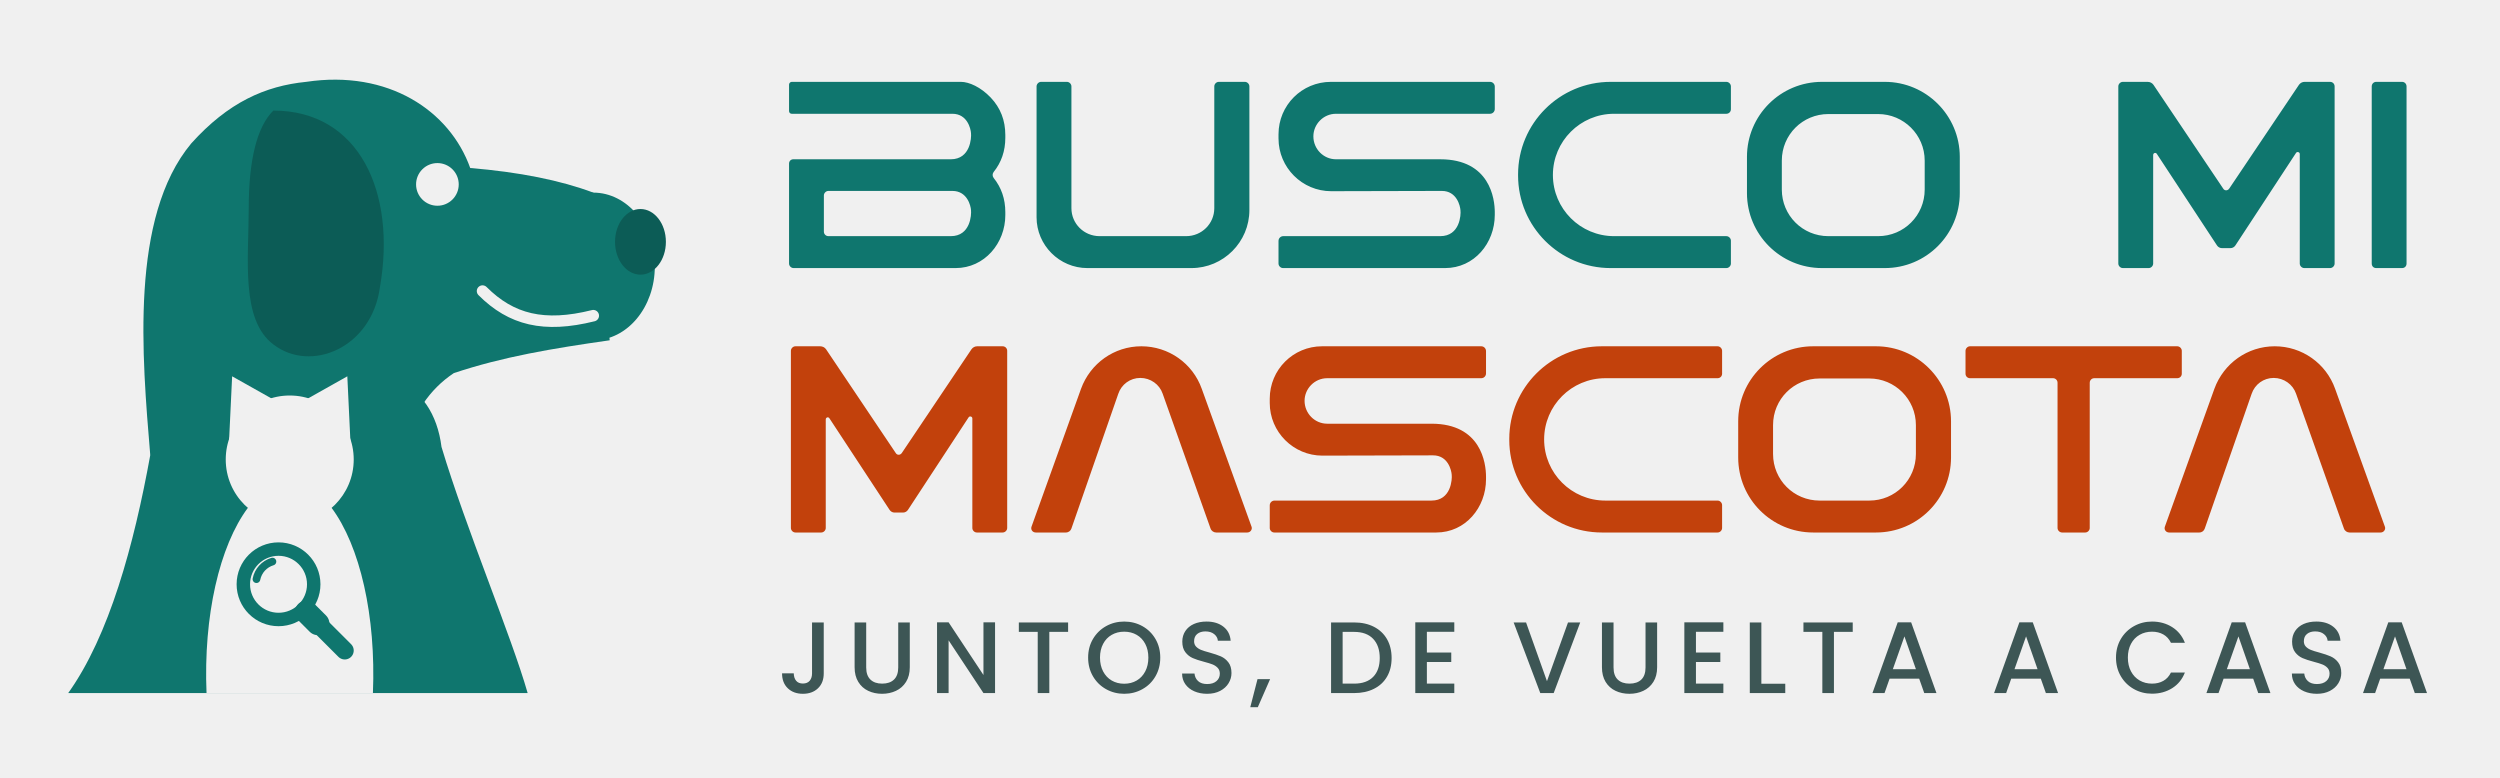
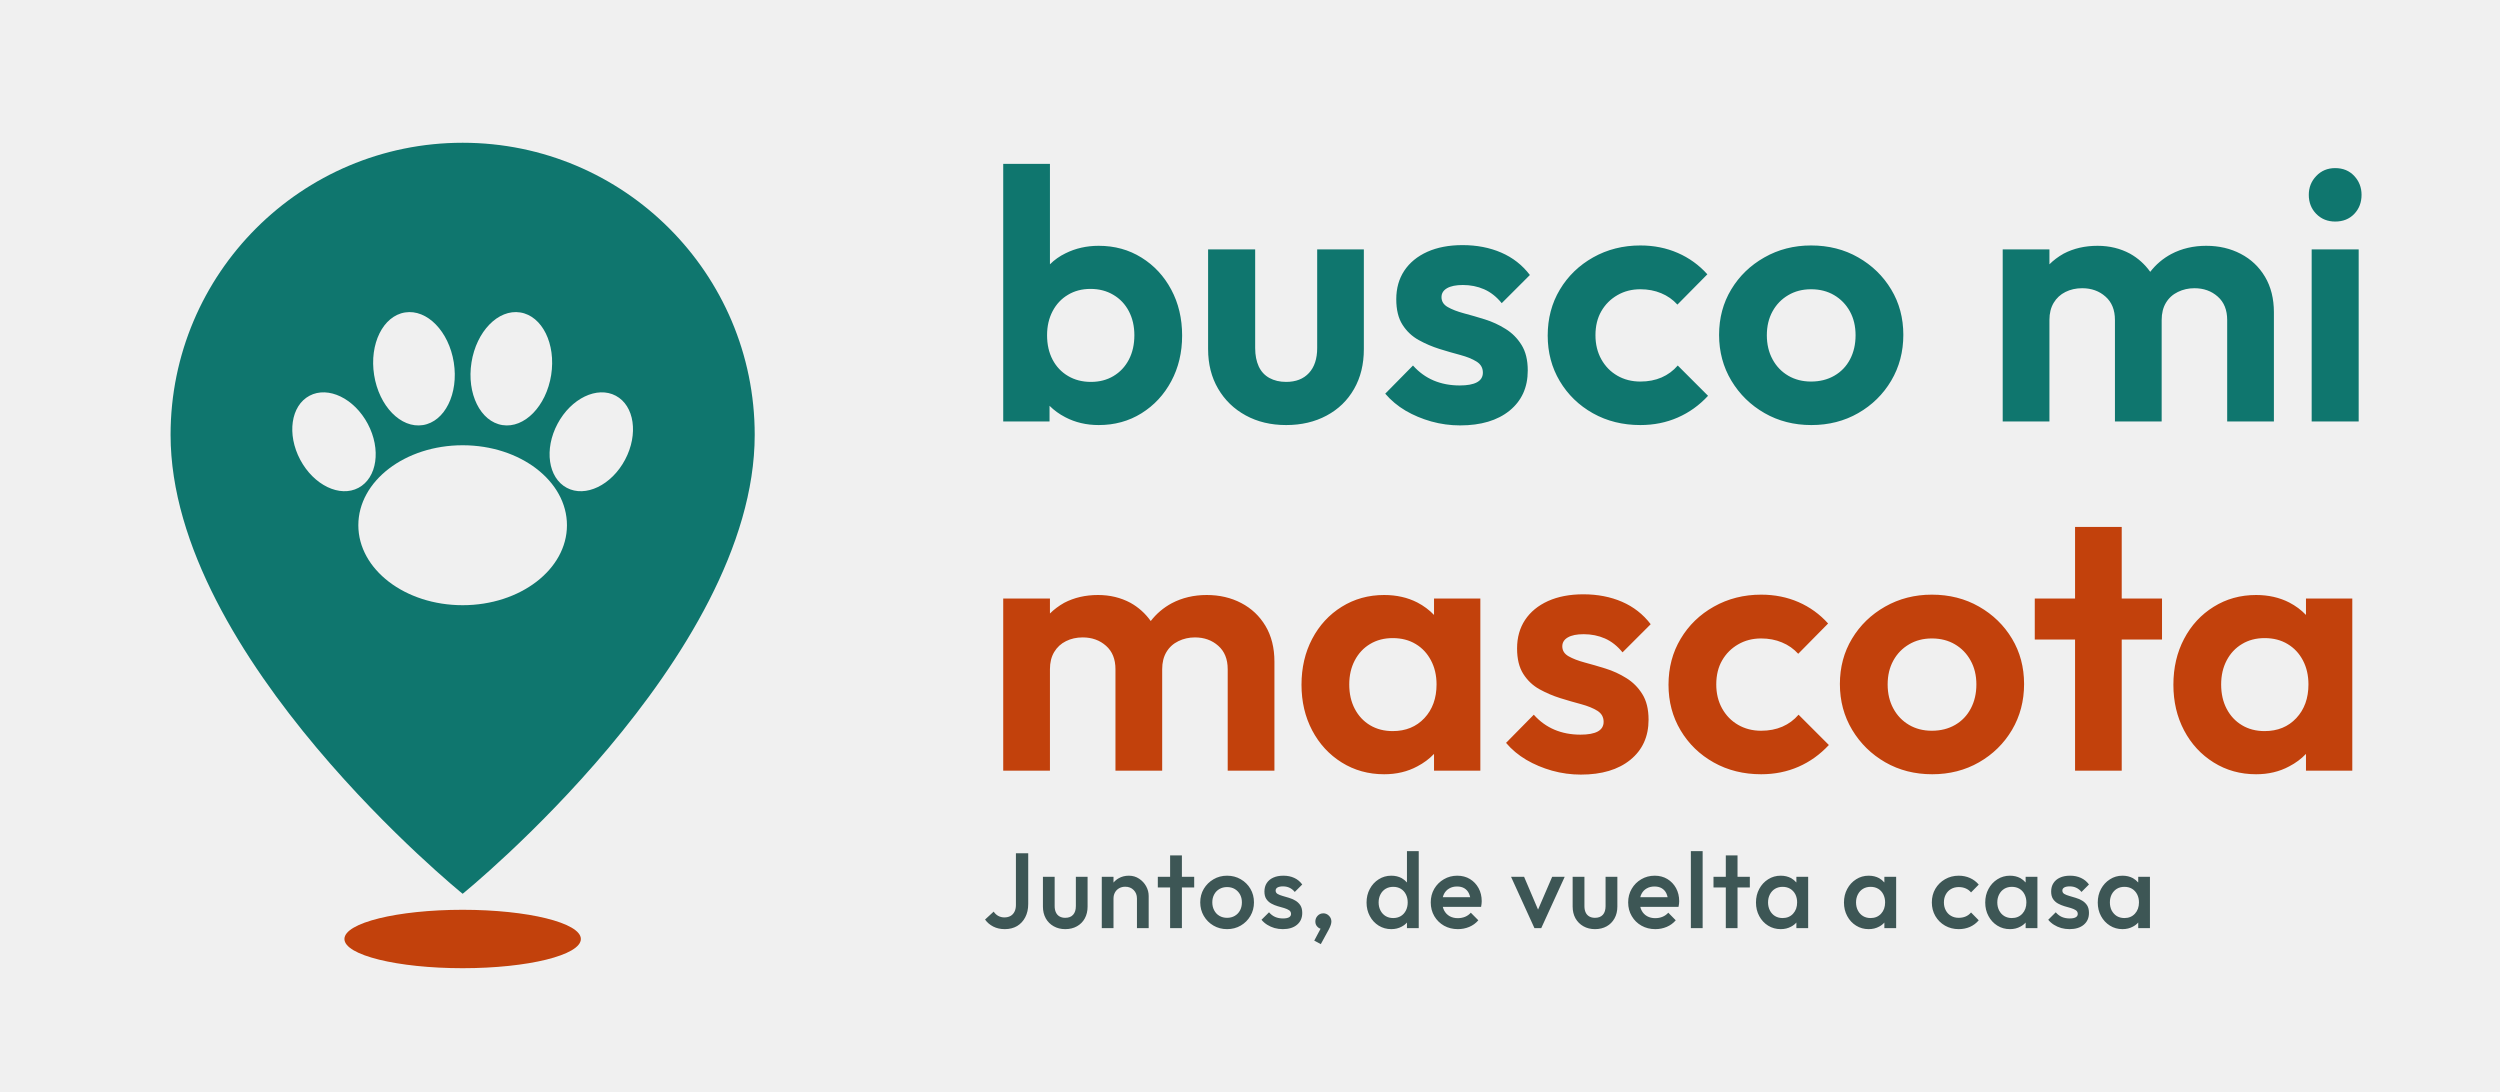
- <svg xmlns="http://www.w3.org/2000/svg" viewBox="0 0 733 228" width="733" height="228" role="img" aria-label="Busco mi mascota. Juntos, de vuelta a casa">
-   <g transform="translate(-13.07548 -6.669989) scale(2.004574)">
-     <defs>
-       <mask id="k0" maskUnits="userSpaceOnUse" x="-20" y="-20" width="260" height="360">
-         <rect x="-20" y="-20" width="260" height="360" fill="#fff" />
-         <circle cx="130" cy="58" r="5.2" fill="#000" />
-         <path d="M168 90 C156 93 148 91 141 84" fill="none" stroke="#000" stroke-width="2.8" stroke-linecap="round" />
-         <g transform="translate(94 182) scale(.78) translate(-30 -100)">
-           <g fill="#000">
-             <circle cx="30" cy="27" r="20" />
-             <path d="M11 22 L12 1 L28 10 Z" />
-             <path d="M49 22 L48 1 L32 10 Z" />
-             <path d="M17 42 C8 54 3 76 4 100 L56 100 C57 76 52 54 43 42 Z" />
-           </g>
-         </g>
-       </mask>
-     </defs>
-     <g transform="translate(-7.5 -4.5) scale(.6)">
-       <g mask="url(#k0)">
-         <g fill="#0f766e">
-           <path d="M60 124 C58 100 55 66 70 48 C79 38 88 34 98 33 C118 30 133 40 138 54 C150 55 160 57 168 60 L172 96 C158 98 146 100 134 104 C128 108 124 114 122 122 L100 134 Z" />
-           <ellipse cx="168" cy="78" rx="15" ry="18" />
-           <path d="M60 124 C56 146 50 168 40 182 L152 182 C148 168 137 142 131 122 C130 114 126 108 120 106 L100 96 Z" />
-           <ellipse cx="179.5" cy="72" rx="6.2" ry="8" fill="#0c5c56" />
-           <path fill="#0c5c56" d="M90 40 C111 40 120 60 116 83 C114 98 99 104 90 97 C82 91 84 76 84 64 C84 52 86 44 90 40 Z" />
-         </g>
+ <svg xmlns="http://www.w3.org/2000/svg" viewBox="0 0 435 190" width="435" height="190" role="img" aria-label="Busco mi mascota. Juntos, de vuelta a casa">
+   <g transform="translate(20 20) scale(1.21)">
+     <mask id="p">
+       <rect width="100" height="124" fill="#fff" />
+       <g fill="#000">
+         <ellipse cx="50" cy="59" rx="15" ry="11.5" transform="rotate(0 50 59)" />
+         <ellipse cx="31.5" cy="47" rx="5.5" ry="7.5" transform="rotate(-28 31.5 47)" />
+         <ellipse cx="43" cy="36.5" rx="5.8" ry="8.2" transform="rotate(-9 43 36.5)" />
+         <ellipse cx="57" cy="36.5" rx="5.8" ry="8.2" transform="rotate(9 57 36.5)" />
+         <ellipse cx="68.5" cy="47" rx="5.5" ry="7.5" transform="rotate(28 68.5 47)" />
      </g>
-       <g transform="translate(94 182) scale(.78) translate(-30 -100)" fill="none" stroke="#0f766e" stroke-linecap="round">
-         <circle cx="26.5" cy="66" r="11" stroke-width="4.2" />
-         <path d="M19.6 64.4 A7.2 7.2 0 0 1 24.6 58.9" stroke-width="2.4" />
-         <line x1="35.2" y1="74.7" x2="38.8" y2="78.3" stroke-width="7.2" />
-         <line x1="39.6" y1="79.1" x2="47.2" y2="86.7" stroke-width="5.6" />
-       </g>
-     </g>
+     </mask>
+     <path mask="url(#p)" fill="#0f766e" d="M50 112C50 112 8 78 8 46a42 42 0 1 1 84 0C92 78 50 112 50 112Z" />
+     <ellipse cx="50" cy="118.5" rx="17" ry="4.2" fill="#c2410c" />
  </g>
-   <path fill="#0f766e" d="M294.76 40.38L294.76 39.6C294.76 35.31 293.36 31.64 290.47 28.6C287.58 25.56 284.15 24 281.73 24L232.13 24C231.74 24 231.35 24.39 231.35 24.78L231.35 32.58C231.35 33.05 231.74 33.36 232.13 33.36L279.24 33.36C283.61 33.36 284.62 37.73 284.7 39.05C284.85 40.38 284.54 46.7 278.77 46.7L232.59 46.7C231.89 46.7 231.35 47.24 231.35 47.95L231.35 77.27C231.35 77.98 231.97 78.6 232.67 78.6L280.17 78.6C288.68 78.6 294.76 71.27 294.76 63.08L294.76 62.22C294.76 58.32 293.59 54.97 291.33 52.16C290.94 51.61 290.94 50.99 291.33 50.44C293.59 47.63 294.76 44.28 294.76 40.38M278.77 69.24L242.89 69.24C242.19 69.24 241.56 68.69 241.56 67.91L241.56 57.31C241.56 56.6 242.19 55.98 242.89 55.98L279.24 55.98C283.61 55.98 284.62 60.35 284.7 61.6C284.85 63 284.54 69.24 278.77 69.24M365 24L357.35 24C356.65 24 356.03 24.62 356.03 25.33L356.03 61.05C356.03 65.57 352.36 69.24 347.76 69.24L322.41 69.24C317.81 69.24 314.14 65.57 314.14 61.05L314.14 25.33C314.14 24.62 313.52 24 312.81 24L305.25 24C304.55 24 303.92 24.62 303.92 25.33L303.92 63.7C303.92 71.89 310.63 78.6 318.82 78.6L349.32 78.6C358.68 78.6 366.32 70.96 366.32 61.6L366.32 25.33C366.32 24.62 365.7 24 365 24M391.71 46.7C388.04 46.7 385.08 43.66 385.08 39.99C385.08 36.4 388.04 33.36 391.71 33.36L436.87 33.36C437.65 33.36 438.27 32.74 438.27 31.96L438.27 25.4C438.27 24.62 437.65 24 436.87 24L390.23 24C381.72 24 374.86 30.86 374.86 39.37L374.86 40.61C374.86 49.12 381.8 56.06 390.3 56.06L422.75 55.98C427.12 55.98 428.13 60.35 428.21 61.67C428.37 63 428.06 69.24 422.28 69.24L376.26 69.24C375.48 69.24 374.86 69.86 374.86 70.64L374.86 77.27C374.86 77.98 375.48 78.6 376.19 78.6L423.69 78.6C432.27 78.6 438.27 71.27 438.27 63L438.27 62.22C438.27 58.32 436.87 46.7 422.28 46.7M473.25 33.36L506.17 33.36C506.87 33.36 507.5 32.81 507.5 32.03L507.5 25.33C507.5 24.62 506.87 24 506.17 24L472.24 24C457.26 24 445.1 36.17 445.1 51.14L445.1 51.46C445.1 66.43 457.26 78.6 472.24 78.6L506.17 78.6C506.87 78.6 507.5 77.98 507.5 77.27L507.5 70.57C507.5 69.86 506.87 69.24 506.17 69.24L473.25 69.24C463.35 69.24 455.31 61.21 455.31 51.3C455.31 41.39 463.35 33.36 473.25 33.36M552.62 24L534.21 24C522.04 24 512.21 33.83 512.21 46L512.21 56.6C512.21 68.77 522.04 78.6 534.21 78.6L552.62 78.6C564.78 78.6 574.61 68.77 574.61 56.6L574.61 46C574.61 33.83 564.71 24 552.62 24M564.32 55.59C564.32 63.16 558.23 69.24 550.67 69.24L536.08 69.24C528.51 69.24 522.43 63.16 522.43 55.59L522.43 47.09C522.43 39.52 528.51 33.44 536.08 33.44L550.67 33.44C558.15 33.44 564.32 39.52 564.32 47.09M675.69 24C675.07 24 674.45 24.31 674.06 24.86L653.62 55.28C653.15 55.98 652.22 55.98 651.83 55.28L631.39 24.86C631 24.31 630.38 24 629.67 24L622.42 24C621.72 24 621.09 24.62 621.09 25.33L621.09 77.27C621.09 77.98 621.72 78.6 622.42 78.6L629.99 78.6C630.69 78.6 631.31 77.98 631.31 77.27L631.31 45.45C631.31 44.83 632.09 44.59 632.4 45.14L650.03 71.97C650.34 72.44 650.89 72.75 651.44 72.75L654.01 72.75C654.56 72.75 655.1 72.44 655.41 71.97L673.2 44.83C673.51 44.36 674.29 44.59 674.29 45.14L674.29 77.27C674.29 77.98 674.91 78.6 675.62 78.6L683.18 78.6C683.88 78.6 684.51 77.98 684.51 77.27L684.51 25.33C684.51 24.62 683.96 24 683.18 24M704.28 78.6C705.06 78.6 705.6 78.05 705.6 77.27L705.6 25.33C705.6 24.62 705.06 24 704.28 24L696.71 24C695.93 24 695.39 24.62 695.39 25.33L695.39 77.27C695.39 78.05 695.93 78.6 696.71 78.6" />
-   <path fill="#c2410c" d="M286.49 101.53C285.87 101.53 285.24 101.84 284.85 102.39L264.42 132.81C263.95 133.51 263.01 133.51 262.62 132.81L242.19 102.39C241.8 101.84 241.17 101.53 240.47 101.53L233.22 101.53C232.52 101.53 231.89 102.16 231.89 102.86L231.89 154.81C231.89 155.51 232.52 156.13 233.22 156.13L240.78 156.13C241.49 156.13 242.11 155.51 242.11 154.81L242.11 122.98C242.11 122.36 242.89 122.12 243.2 122.67L260.83 149.5C261.14 149.97 261.69 150.28 262.23 150.28L264.81 150.28C265.35 150.28 265.9 149.97 266.21 149.5L284 122.36C284.31 121.89 285.09 122.12 285.09 122.67L285.09 154.81C285.09 155.51 285.71 156.13 286.41 156.13L293.98 156.13C294.68 156.13 295.31 155.51 295.31 154.81L295.31 102.86C295.31 102.16 294.76 101.53 293.98 101.53M366.95 154.42L352.36 114.01C349.71 106.52 342.61 101.53 334.65 101.53C326.7 101.53 319.68 106.52 316.95 114.01L302.44 154.42C302.13 155.27 302.75 156.13 303.69 156.13L312.5 156.13C313.28 156.13 313.91 155.66 314.14 154.96L327.87 115.49C328.8 112.69 331.38 110.81 334.34 110.81C337.31 110.81 339.96 112.69 340.89 115.42L354.93 154.96C355.17 155.66 355.87 156.13 356.57 156.13L365.7 156.13C366.63 156.13 367.26 155.2 366.95 154.42M389.13 124.23C385.47 124.23 382.5 121.19 382.5 117.52C382.5 113.93 385.47 110.89 389.13 110.89L434.3 110.89C435.08 110.89 435.7 110.27 435.7 109.49L435.7 102.94C435.7 102.16 435.08 101.53 434.3 101.53L387.65 101.53C379.15 101.53 372.29 108.4 372.29 116.9L372.29 118.15C372.29 126.65 379.23 133.59 387.73 133.59L420.18 133.51C424.55 133.51 425.56 137.88 425.64 139.21C425.79 140.53 425.48 146.77 419.71 146.77L373.69 146.77C372.91 146.77 372.29 147.4 372.29 148.18L372.29 154.81C372.29 155.51 372.91 156.13 373.61 156.13L421.11 156.13C429.69 156.13 435.7 148.8 435.7 140.53L435.7 139.75C435.7 135.85 434.3 124.23 419.71 124.23M470.68 110.89L503.6 110.89C504.3 110.89 504.92 110.35 504.92 109.57L504.92 102.86C504.92 102.16 504.3 101.53 503.6 101.53L469.67 101.53C454.69 101.53 442.52 113.7 442.52 128.68L442.52 128.99C442.52 143.96 454.69 156.13 469.67 156.13L503.6 156.13C504.3 156.13 504.92 155.51 504.92 154.81L504.92 148.1C504.92 147.4 504.3 146.77 503.6 146.77L470.68 146.77C460.77 146.77 452.74 138.74 452.74 128.83C452.74 118.93 460.77 110.89 470.68 110.89M550.04 101.53L531.63 101.53C519.47 101.53 509.64 111.36 509.64 123.53L509.64 134.14C509.64 146.3 519.47 156.13 531.63 156.13L550.04 156.13C562.21 156.13 572.04 146.3 572.04 134.14L572.04 123.53C572.04 111.36 562.13 101.53 550.04 101.53M561.74 133.12C561.74 140.69 555.66 146.77 548.09 146.77L533.51 146.77C525.94 146.77 519.86 140.69 519.86 133.12L519.86 124.62C519.86 117.05 525.94 110.97 533.51 110.97L548.09 110.97C555.58 110.97 561.74 117.05 561.74 124.62M577.61 101.53C576.91 101.53 576.29 102.16 576.29 102.86L576.29 109.57C576.29 110.35 576.91 110.89 577.61 110.89L601.95 110.89C602.73 110.89 603.27 111.52 603.27 112.22L603.27 154.81C603.27 155.51 603.9 156.13 604.6 156.13L611.39 156.13C612.09 156.13 612.71 155.51 612.71 154.81L612.71 112.22C612.71 111.52 613.26 110.89 614.04 110.89L638.37 110.89C639.08 110.89 639.7 110.35 639.7 109.57L639.7 102.86C639.7 102.16 639.08 101.53 638.37 101.53M699.25 154.42L684.66 114.01C682.01 106.52 674.91 101.53 666.96 101.53C659 101.53 651.98 106.52 649.25 114.01L634.74 154.42C634.43 155.27 635.06 156.13 635.99 156.13L644.81 156.13C645.59 156.13 646.21 155.66 646.44 154.96L660.17 115.49C661.11 112.69 663.68 110.81 666.65 110.81C669.61 110.81 672.26 112.69 673.2 115.42L687.24 154.96C687.47 155.66 688.17 156.13 688.88 156.13L698 156.13C698.94 156.13 699.56 155.2 699.25 154.42" />
-   <path fill="#3d5655" d="M238.09 182.5L241.52 182.5L241.52 197.43Q241.52 200.2 239.83 201.81Q238.15 203.42 235.41 203.42L235.41 203.42Q232.67 203.42 230.99 201.81Q229.3 200.2 229.3 197.43L229.3 197.43L232.73 197.43Q232.76 198.8 233.43 199.6Q234.1 200.41 235.41 200.41L235.41 200.41Q236.72 200.41 237.41 199.59Q238.09 198.77 238.09 197.43L238.09 197.43L238.09 182.5M250.57 182.5L253.97 182.5L253.97 195.7Q253.97 198.06 255.21 199.25Q256.44 200.44 258.65 200.44L258.65 200.44Q260.88 200.44 262.12 199.25Q263.36 198.06 263.36 195.7L263.36 195.7L263.36 182.5L266.75 182.5L266.75 195.64Q266.75 198.17 265.65 199.93Q264.55 201.69 262.7 202.55Q260.85 203.42 258.62 203.42L258.62 203.42Q256.38 203.42 254.55 202.55Q252.72 201.69 251.65 199.93Q250.57 198.17 250.57 195.64L250.57 195.64L250.57 182.5M291.75 182.47L291.75 203.21L288.35 203.21L278.13 187.75L278.13 203.21L274.74 203.21L274.74 182.47L278.13 182.47L288.35 197.91L288.35 182.47L291.75 182.47M298.72 182.5L313.17 182.5L313.17 185.27L307.66 185.27L307.66 203.21L304.26 203.21L304.26 185.27L298.72 185.27L298.72 182.5M329.61 203.42Q326.72 203.42 324.29 202.06Q321.87 200.71 320.45 198.28Q319.04 195.85 319.04 192.81L319.04 192.81Q319.04 189.77 320.45 187.36Q321.87 184.95 324.29 183.59Q326.72 182.24 329.61 182.24L329.61 182.24Q332.53 182.24 334.96 183.59Q337.39 184.95 338.79 187.36Q340.19 189.77 340.19 192.81L340.19 192.81Q340.19 195.85 338.79 198.28Q337.39 200.71 334.96 202.06Q332.53 203.42 329.61 203.42L329.61 203.42M329.61 200.47Q331.67 200.47 333.28 199.53Q334.88 198.59 335.79 196.85Q336.7 195.11 336.7 192.81L336.7 192.81Q336.7 190.52 335.79 188.79Q334.88 187.06 333.28 186.14Q331.67 185.21 329.61 185.21L329.61 185.21Q327.56 185.21 325.95 186.14Q324.34 187.06 323.43 188.79Q322.52 190.52 322.52 192.81L322.52 192.81Q322.52 195.11 323.43 196.85Q324.34 198.59 325.95 199.53Q327.56 200.47 329.61 200.47L329.61 200.47M353.92 203.42Q351.84 203.42 350.17 202.69Q348.5 201.96 347.55 200.62Q346.59 199.28 346.59 197.49L346.59 197.49L350.23 197.49Q350.35 198.83 351.28 199.69Q352.22 200.56 353.92 200.56L353.92 200.56Q355.68 200.56 356.66 199.71Q357.65 198.86 357.65 197.52L357.65 197.52Q357.65 196.48 357.03 195.82Q356.42 195.17 355.52 194.81Q354.61 194.45 353 194.03L353 194.03Q350.97 193.5 349.71 192.95Q348.44 192.39 347.55 191.23Q346.65 190.07 346.65 188.13L346.65 188.13Q346.65 186.35 347.55 185.01Q348.44 183.67 350.05 182.95Q351.66 182.24 353.77 182.24L353.77 182.24Q356.78 182.24 358.7 183.74Q360.62 185.24 360.83 187.87L360.83 187.87L357.08 187.87Q356.99 186.73 356.01 185.93Q355.02 185.13 353.42 185.13L353.42 185.13Q351.96 185.13 351.03 185.87Q350.11 186.62 350.11 188.02L350.11 188.02Q350.11 188.97 350.69 189.58Q351.27 190.19 352.16 190.55Q353.06 190.91 354.61 191.32L354.61 191.32Q356.66 191.89 357.96 192.45Q359.25 193.02 360.16 194.2Q361.07 195.37 361.07 197.34L361.07 197.34Q361.07 198.92 360.22 200.32Q359.37 201.72 357.75 202.57Q356.13 203.42 353.92 203.42L353.92 203.42M368.7 199.13L372.39 199.13L368.79 207.35L366.58 207.35L368.7 199.13M397.03 182.5Q400.34 182.5 402.82 183.77Q405.31 185.04 406.67 187.4Q408.02 189.77 408.02 192.93L408.02 192.93Q408.02 196.09 406.67 198.41Q405.31 200.74 402.82 201.97Q400.34 203.21 397.03 203.21L397.03 203.21L390.27 203.21L390.27 182.5L397.03 182.5M397.03 200.44Q400.66 200.44 402.6 198.47Q404.54 196.51 404.54 192.93L404.54 192.93Q404.54 189.33 402.6 187.3Q400.66 185.27 397.03 185.27L397.03 185.27L393.66 185.27L393.66 200.44L397.03 200.44M426.4 185.24L418.36 185.24L418.36 191.32L425.51 191.32L425.51 194.09L418.36 194.09L418.36 200.44L426.4 200.44L426.4 203.21L414.96 203.21L414.96 182.47L426.4 182.47L426.4 185.24M459.74 182.5L463.32 182.5L455.54 203.21L451.61 203.21L443.8 182.5L447.44 182.5L453.57 199.72L459.74 182.5M469.69 182.5L473.09 182.5L473.09 195.7Q473.09 198.06 474.32 199.25Q475.56 200.44 477.77 200.44L477.77 200.44Q480 200.44 481.24 199.25Q482.47 198.06 482.47 195.7L482.47 195.7L482.47 182.5L485.87 182.5L485.87 195.64Q485.87 198.17 484.77 199.93Q483.66 201.69 481.82 202.55Q479.97 203.42 477.74 203.42L477.74 203.42Q475.5 203.42 473.67 202.55Q471.84 201.69 470.76 199.93Q469.69 198.17 469.69 195.64L469.69 195.64L469.69 182.5M505.29 185.24L497.25 185.24L497.25 191.32L504.4 191.32L504.4 194.09L497.25 194.09L497.25 200.44L505.29 200.44L505.29 203.21L493.85 203.21L493.85 182.47L505.29 182.47L505.29 185.24M516.43 182.5L516.43 200.47L523.44 200.47L523.44 203.21L513.04 203.21L513.04 182.5L516.43 182.5M528.77 182.5L543.22 182.5L543.22 185.27L537.71 185.27L537.71 203.21L534.31 203.21L534.31 185.27L528.77 185.27L528.77 182.5M564.19 203.21L562.7 198.98L554.03 198.98L552.54 203.21L549 203.21L556.41 182.47L560.35 182.47L567.77 203.21L564.19 203.21M554.98 196.21L561.75 196.21L558.38 186.59L554.98 196.21M599.85 203.21L598.36 198.98L589.69 198.98L588.2 203.21L584.66 203.21L592.08 182.47L596.01 182.47L603.43 203.21L599.85 203.21M590.65 196.21L597.41 196.21L594.04 186.59L590.65 196.21M620.41 192.81Q620.41 189.77 621.82 187.36Q623.24 184.95 625.67 183.59Q628.09 182.24 630.98 182.24L630.98 182.24Q634.29 182.24 636.87 183.86Q639.44 185.48 640.61 188.46L640.61 188.46L636.52 188.46Q635.72 186.82 634.29 186.02Q632.86 185.21 630.98 185.21L630.98 185.21Q628.93 185.21 627.32 186.14Q625.71 187.06 624.8 188.79Q623.89 190.52 623.89 192.81L623.89 192.81Q623.89 195.11 624.8 196.83Q625.71 198.56 627.32 199.5Q628.93 200.44 630.98 200.44L630.98 200.44Q632.86 200.44 634.29 199.63Q635.72 198.83 636.52 197.19L636.52 197.19L640.61 197.19Q639.44 200.17 636.87 201.78Q634.29 203.39 630.98 203.39L630.98 203.39Q628.06 203.39 625.65 202.03Q623.24 200.68 621.82 198.26Q620.41 195.85 620.41 192.81L620.41 192.81M662.12 203.21L660.63 198.98L651.96 198.98L650.47 203.21L646.92 203.21L654.34 182.47L658.27 182.47L665.69 203.21L662.12 203.21M652.91 196.21L659.67 196.21L656.31 186.59L652.91 196.21M679.31 203.42Q677.22 203.42 675.55 202.69Q673.88 201.96 672.93 200.62Q671.98 199.28 671.98 197.49L671.98 197.49L675.61 197.49Q675.73 198.83 676.67 199.69Q677.61 200.56 679.31 200.56L679.31 200.56Q681.06 200.56 682.05 199.71Q683.03 198.86 683.03 197.52L683.03 197.52Q683.03 196.48 682.42 195.82Q681.81 195.17 680.9 194.81Q679.99 194.45 678.38 194.03L678.38 194.03Q676.36 193.5 675.09 192.95Q673.82 192.39 672.93 191.23Q672.04 190.07 672.04 188.13L672.04 188.13Q672.04 186.35 672.93 185.01Q673.82 183.67 675.43 182.95Q677.04 182.24 679.16 182.24L679.16 182.24Q682.17 182.24 684.09 183.74Q686.01 185.24 686.22 187.87L686.22 187.87L682.46 187.87Q682.37 186.73 681.39 185.93Q680.41 185.13 678.8 185.13L678.8 185.13Q677.34 185.13 676.42 185.87Q675.49 186.62 675.49 188.02L675.49 188.02Q675.49 188.97 676.07 189.58Q676.65 190.19 677.55 190.55Q678.44 190.91 679.99 191.32L679.99 191.32Q682.05 191.89 683.34 192.45Q684.64 193.02 685.55 194.2Q686.46 195.37 686.46 197.34L686.46 197.34Q686.46 198.92 685.61 200.32Q684.76 201.72 683.13 202.57Q681.51 203.42 679.31 203.42L679.31 203.42M708.02 203.21L706.53 198.98L697.87 198.98L696.38 203.21L692.83 203.21L700.25 182.47L704.18 182.47L711.6 203.21L708.02 203.21M698.82 196.21L705.58 196.21L702.22 186.59L698.82 196.21" />
+   <path fill="#0f766e" d="M191.18 73.96L191.18 73.96Q187.96 73.96 185.35 72.59L185.35 72.59Q183.8 71.79 182.62 70.61L182.62 70.61L182.62 73.34L174.56 73.34L174.56 28.51L182.69 28.51L182.69 45.99Q183.86 44.82 185.41 44.07L185.41 44.07Q188.02 42.77 191.18 42.77L191.18 42.77Q195.33 42.77 198.62 44.82Q201.91 46.86 203.8 50.4Q205.69 53.93 205.69 58.39L205.69 58.39Q205.69 62.8 203.8 66.33Q201.91 69.86 198.62 71.91Q195.33 73.96 191.18 73.96M189.82 66.45L189.82 66.45Q192.05 66.45 193.75 65.43Q195.46 64.41 196.42 62.58Q197.38 60.75 197.38 58.33L197.38 58.33Q197.38 55.98 196.42 54.15Q195.46 52.32 193.72 51.3Q191.99 50.27 189.75 50.27Q187.52 50.27 185.82 51.3Q184.11 52.32 183.15 54.15Q182.19 55.98 182.19 58.33L182.19 58.33Q182.19 60.75 183.15 62.58Q184.11 64.41 185.85 65.43Q187.58 66.45 189.82 66.45M223.79 73.96L223.79 73.96Q219.82 73.96 216.75 72.28Q213.69 70.61 211.95 67.63Q210.21 64.66 210.21 60.75L210.21 60.75L210.21 43.39L218.4 43.39L218.4 60.56Q218.4 62.42 219.02 63.76Q219.64 65.09 220.88 65.77Q222.12 66.45 223.79 66.45L223.79 66.45Q226.33 66.45 227.76 64.9Q229.19 63.35 229.19 60.56L229.19 60.56L229.19 43.39L237.31 43.39L237.31 60.75Q237.31 64.72 235.6 67.69Q233.9 70.67 230.83 72.31Q227.76 73.96 223.79 73.96M254.05 74.02L254.05 74.02Q251.51 74.02 249.06 73.34Q246.61 72.65 244.56 71.45Q242.52 70.24 241.03 68.5L241.03 68.5L245.86 63.6Q247.41 65.34 249.46 66.21Q251.51 67.07 253.99 67.07L253.99 67.07Q255.97 67.07 256.99 66.52Q258.02 65.96 258.02 64.84L258.02 64.84Q258.02 63.6 256.93 62.92Q255.85 62.24 254.11 61.77Q252.37 61.31 250.48 60.72Q248.59 60.13 246.86 59.17Q245.12 58.21 244.03 56.5Q242.95 54.8 242.95 52.07L242.95 52.07Q242.95 49.22 244.34 47.11Q245.74 45 248.34 43.82Q250.95 42.65 254.48 42.65L254.48 42.65Q258.2 42.65 261.21 43.95Q264.22 45.25 266.2 47.85L266.2 47.85L261.3 52.75Q259.94 51.08 258.23 50.33Q256.53 49.59 254.54 49.59L254.54 49.59Q252.75 49.59 251.78 50.15Q250.82 50.71 250.82 51.7L250.82 51.7Q250.82 52.81 251.91 53.43Q252.99 54.05 254.73 54.52Q256.47 54.98 258.36 55.57Q260.25 56.16 261.95 57.22Q263.66 58.27 264.74 60.01Q265.83 61.74 265.83 64.47L265.83 64.47Q265.83 68.87 262.67 71.45Q259.5 74.02 254.05 74.02M285.42 73.96L285.42 73.96Q280.83 73.96 277.17 71.91Q273.52 69.86 271.41 66.33Q269.3 62.8 269.3 58.39L269.3 58.39Q269.3 53.93 271.41 50.4Q273.52 46.86 277.2 44.79Q280.89 42.71 285.42 42.71L285.42 42.71Q288.95 42.71 291.93 44.01Q294.91 45.31 297.08 47.73L297.08 47.73L291.87 53Q290.69 51.7 289.05 51.02Q287.4 50.33 285.42 50.33L285.42 50.33Q283.19 50.33 281.42 51.36Q279.65 52.38 278.63 54.15Q277.61 55.91 277.61 58.33L277.61 58.33Q277.61 60.69 278.63 62.52Q279.65 64.35 281.42 65.37Q283.19 66.39 285.42 66.39L285.42 66.39Q287.47 66.39 289.11 65.68Q290.75 64.97 291.93 63.6L291.93 63.6L297.2 68.87Q294.91 71.35 291.93 72.65Q288.95 73.96 285.42 73.96M315.18 73.96L315.18 73.96Q310.65 73.96 307.03 71.88Q303.4 69.8 301.26 66.24Q299.12 62.67 299.12 58.27L299.12 58.27Q299.12 53.87 301.23 50.37Q303.34 46.86 307 44.79Q310.65 42.71 315.12 42.71L315.12 42.71Q319.71 42.71 323.33 44.79Q326.96 46.86 329.07 50.37Q331.18 53.87 331.18 58.27L331.18 58.27Q331.18 62.67 329.07 66.24Q326.96 69.8 323.33 71.88Q319.71 73.96 315.18 73.96M315.12 66.39L315.12 66.39Q317.41 66.39 319.18 65.37Q320.95 64.35 321.91 62.52Q322.87 60.69 322.87 58.33L322.87 58.33Q322.87 55.98 321.88 54.18Q320.88 52.38 319.15 51.36Q317.41 50.33 315.12 50.33L315.12 50.33Q312.89 50.33 311.15 51.36Q309.41 52.38 308.42 54.18Q307.43 55.98 307.43 58.33L307.43 58.33Q307.43 60.69 308.42 62.52Q309.41 64.35 311.15 65.37Q312.89 66.39 315.12 66.39M356.6 73.34L348.47 73.34L348.47 43.39L356.6 43.39L356.6 45.99Q357.65 44.94 359.08 44.13L359.08 44.13Q361.68 42.77 364.97 42.77L364.97 42.77Q368.07 42.77 370.61 44.13L370.61 44.13Q372.72 45.31 374.14 47.3L374.14 47.3Q375.63 45.37 377.8 44.2L377.8 44.2Q380.53 42.77 383.88 42.77Q387.22 42.77 389.89 44.17Q392.56 45.56 394.11 48.16Q395.66 50.77 395.66 54.36L395.66 54.36L395.66 73.34L387.53 73.34L387.53 55.67Q387.53 53.06 385.89 51.61Q384.25 50.15 381.83 50.15L381.83 50.15Q380.28 50.15 378.95 50.8Q377.61 51.45 376.87 52.69Q376.13 53.93 376.13 55.67L376.13 55.67L376.13 73.34L368 73.34L368 55.67Q368 53.06 366.36 51.61Q364.72 50.15 362.3 50.15L362.3 50.15Q360.69 50.15 359.39 50.8Q358.08 51.45 357.34 52.69Q356.6 53.93 356.6 55.67L356.6 55.67L356.6 73.34M410.41 73.34L402.23 73.34L402.23 43.39L410.41 43.39L410.41 73.34M406.32 38.55L406.32 38.55Q404.34 38.55 403.03 37.22Q401.73 35.89 401.73 33.9L401.73 33.9Q401.73 31.98 403.03 30.62Q404.34 29.25 406.32 29.25L406.32 29.25Q408.37 29.25 409.64 30.62Q410.91 31.98 410.91 33.9L410.91 33.9Q410.91 35.89 409.64 37.22Q408.37 38.55 406.32 38.55" />
+   <path fill="#c2410c" d="M182.69 134.1L174.56 134.1L174.56 104.15L182.69 104.15L182.69 106.75Q183.74 105.7 185.17 104.89L185.17 104.89Q187.77 103.53 191.06 103.53L191.06 103.53Q194.16 103.53 196.7 104.89L196.7 104.89Q198.81 106.07 200.23 108.06L200.23 108.06Q201.72 106.13 203.89 104.96L203.89 104.96Q206.62 103.53 209.97 103.53Q213.31 103.53 215.98 104.93Q218.65 106.32 220.2 108.92Q221.75 111.53 221.75 115.12L221.75 115.12L221.75 134.1L213.62 134.1L213.62 116.43Q213.62 113.82 211.98 112.37Q210.34 110.91 207.92 110.91L207.92 110.91Q206.37 110.91 205.04 111.56Q203.7 112.21 202.96 113.45Q202.22 114.69 202.22 116.43L202.22 116.43L202.22 134.1L194.09 134.1L194.09 116.43Q194.09 113.82 192.45 112.37Q190.81 110.91 188.39 110.91L188.39 110.91Q186.78 110.91 185.48 111.56Q184.17 112.21 183.43 113.45Q182.69 114.69 182.69 116.43L182.69 116.43L182.69 134.1M240.84 134.72L240.84 134.72Q236.75 134.72 233.46 132.67Q230.18 130.62 228.32 127.09Q226.46 123.56 226.46 119.15L226.46 119.15Q226.46 114.69 228.32 111.16Q230.18 107.62 233.46 105.58Q236.75 103.53 240.84 103.53L240.84 103.53Q244.07 103.53 246.61 104.83L246.61 104.83Q248.28 105.7 249.52 107L249.52 107L249.52 104.15L257.58 104.15L257.58 134.1L249.52 134.1L249.52 131.18Q248.28 132.48 246.61 133.35L246.61 133.35Q244.07 134.72 240.84 134.72M242.33 127.21L242.33 127.21Q245.74 127.21 247.85 124.95Q249.96 122.69 249.96 119.09L249.96 119.09Q249.96 116.74 248.99 114.91Q248.03 113.08 246.33 112.06Q244.62 111.03 242.33 111.03L242.33 111.03Q240.1 111.03 238.39 112.06Q236.69 113.08 235.73 114.91Q234.77 116.74 234.77 119.09L234.77 119.09Q234.77 121.51 235.73 123.34Q236.69 125.17 238.39 126.19Q240.1 127.21 242.33 127.21M275.07 134.78L275.07 134.78Q272.52 134.78 270.07 134.1Q267.63 133.41 265.58 132.21Q263.53 131 262.05 129.26L262.05 129.26L266.88 124.36Q268.43 126.1 270.48 126.97Q272.52 127.83 275 127.83L275 127.83Q276.99 127.83 278.01 127.28Q279.03 126.72 279.03 125.6L279.03 125.6Q279.03 124.36 277.95 123.68Q276.86 123 275.13 122.53Q273.39 122.07 271.5 121.48Q269.61 120.89 267.87 119.93Q266.14 118.97 265.05 117.26Q263.97 115.56 263.97 112.83L263.97 112.83Q263.97 109.98 265.36 107.87Q266.76 105.76 269.36 104.58Q271.97 103.41 275.5 103.41L275.5 103.41Q279.22 103.41 282.23 104.71Q285.23 106.01 287.22 108.61L287.22 108.61L282.32 113.51Q280.96 111.84 279.25 111.09Q277.55 110.35 275.56 110.35L275.56 110.35Q273.76 110.35 272.8 110.91Q271.84 111.47 271.84 112.46L271.84 112.46Q271.84 113.57 272.93 114.19Q274.01 114.81 275.75 115.28Q277.48 115.74 279.37 116.33Q281.27 116.92 282.97 117.98Q284.68 119.03 285.76 120.77Q286.85 122.5 286.85 125.23L286.85 125.23Q286.85 129.63 283.68 132.21Q280.52 134.78 275.07 134.78M306.44 134.72L306.44 134.72Q301.85 134.72 298.19 132.67Q294.53 130.62 292.43 127.09Q290.32 123.56 290.32 119.15L290.32 119.15Q290.32 114.69 292.43 111.16Q294.53 107.62 298.22 105.55Q301.91 103.47 306.44 103.47L306.44 103.47Q309.97 103.47 312.95 104.77Q315.92 106.07 318.09 108.49L318.09 108.49L312.89 113.76Q311.71 112.46 310.06 111.78Q308.42 111.09 306.44 111.09L306.44 111.09Q304.21 111.09 302.44 112.12Q300.67 113.14 299.65 114.91Q298.63 116.67 298.63 119.09L298.63 119.09Q298.63 121.45 299.65 123.28Q300.67 125.11 302.44 126.13Q304.21 127.15 306.44 127.15L306.44 127.15Q308.48 127.15 310.13 126.44Q311.77 125.73 312.95 124.36L312.95 124.36L318.22 129.63Q315.92 132.11 312.95 133.41Q309.97 134.72 306.44 134.72M336.2 134.72L336.2 134.72Q331.67 134.72 328.04 132.64Q324.42 130.56 322.28 127Q320.14 123.43 320.14 119.03L320.14 119.03Q320.14 114.63 322.25 111.13Q324.36 107.62 328.01 105.55Q331.67 103.47 336.14 103.47L336.14 103.47Q340.72 103.47 344.35 105.55Q347.98 107.62 350.09 111.13Q352.19 114.63 352.19 119.03L352.19 119.03Q352.19 123.43 350.09 127Q347.98 130.56 344.35 132.64Q340.72 134.72 336.2 134.72M336.14 127.15L336.14 127.15Q338.43 127.15 340.2 126.13Q341.96 125.11 342.92 123.28Q343.89 121.45 343.89 119.09L343.89 119.09Q343.89 116.74 342.89 114.94Q341.9 113.14 340.17 112.12Q338.43 111.09 336.14 111.09L336.14 111.09Q333.9 111.09 332.17 112.12Q330.43 113.14 329.44 114.94Q328.45 116.74 328.45 119.09L328.45 119.09Q328.45 121.45 329.44 123.28Q330.43 125.11 332.17 126.13Q333.9 127.15 336.14 127.15M369.18 134.1L361.06 134.1L361.06 111.28L354.05 111.28L354.05 104.15L361.06 104.15L361.06 91.69L369.18 91.69L369.18 104.15L376.19 104.15L376.19 111.28L369.18 111.28L369.18 134.1M392.56 134.72L392.56 134.72Q388.46 134.72 385.18 132.67Q381.89 130.62 380.03 127.09Q378.17 123.56 378.17 119.15L378.17 119.15Q378.17 114.69 380.03 111.16Q381.89 107.62 385.18 105.58Q388.46 103.53 392.56 103.53L392.56 103.53Q395.78 103.53 398.32 104.83L398.32 104.83Q400 105.7 401.24 107L401.24 107L401.24 104.15L409.3 104.15L409.3 134.1L401.24 134.1L401.24 131.18Q400 132.48 398.32 133.35L398.32 133.35Q395.78 134.72 392.56 134.72M394.04 127.21L394.04 127.21Q397.45 127.21 399.56 124.95Q401.67 122.69 401.67 119.09L401.67 119.09Q401.67 116.74 400.71 114.91Q399.75 113.08 398.04 112.06Q396.34 111.03 394.04 111.03L394.04 111.03Q391.81 111.03 390.11 112.06Q388.4 113.08 387.44 114.91Q386.48 116.74 386.48 119.09L386.48 119.09Q386.48 121.51 387.44 123.34Q388.4 125.17 390.11 126.19Q391.81 127.21 394.04 127.21" />
+   <path fill="#3d5655" d="M174.84 161.67L174.84 161.67Q173.7 161.67 172.82 161.22Q171.93 160.76 171.4 160L171.4 160L172.9 158.62Q173.22 159.11 173.7 159.37Q174.19 159.63 174.76 159.63L174.76 159.63Q175.39 159.63 175.84 159.37Q176.29 159.11 176.53 158.62Q176.77 158.14 176.77 157.47L176.77 157.47L176.77 148.47L178.91 148.47L178.91 157.3Q178.91 158.61 178.4 159.59Q177.89 160.58 176.98 161.13Q176.06 161.67 174.84 161.67M185.35 161.67L185.35 161.67Q184.22 161.67 183.34 161.17Q182.45 160.67 181.96 159.79Q181.47 158.9 181.47 157.75L181.47 157.75L181.47 152.56L183.51 152.56L183.51 157.66Q183.51 158.31 183.73 158.76Q183.94 159.22 184.36 159.46Q184.78 159.7 185.35 159.7L185.35 159.7Q186.25 159.7 186.72 159.17Q187.2 158.64 187.2 157.66L187.2 157.66L187.2 152.56L189.24 152.56L189.24 157.75Q189.24 158.92 188.75 159.81Q188.26 160.69 187.38 161.18Q186.51 161.67 185.35 161.67M199.87 161.49L197.83 161.49L197.83 156.34Q197.83 155.44 197.26 154.87Q196.69 154.29 195.8 154.29L195.8 154.29Q195.2 154.29 194.74 154.55Q194.27 154.81 194.01 155.28Q193.75 155.74 193.75 156.34L193.75 156.34L193.75 161.49L191.71 161.49L191.71 152.56L193.75 152.56L193.75 153.57Q194.12 153.12 194.65 152.82L194.65 152.82Q195.43 152.37 196.41 152.37L196.41 152.37Q197.42 152.37 198.2 152.89Q198.98 153.4 199.43 154.21Q199.87 155.02 199.87 155.89L199.87 155.89L199.87 161.49M205.65 161.49L203.6 161.49L203.6 154.42L201.46 154.42L201.46 152.56L203.6 152.56L203.6 148.84L205.65 148.84L205.65 152.56L207.79 152.56L207.79 154.42L205.65 154.42L205.65 161.49M213.51 161.67L213.51 161.67Q212.2 161.67 211.14 161.05Q210.08 160.43 209.46 159.37Q208.84 158.31 208.84 157.01L208.84 157.01Q208.84 155.7 209.46 154.66Q210.08 153.62 211.14 153Q212.2 152.37 213.51 152.37L213.51 152.37Q214.83 152.37 215.89 152.99Q216.95 153.6 217.57 154.65Q218.19 155.7 218.19 157.01L218.19 157.01Q218.19 158.31 217.57 159.37Q216.95 160.43 215.89 161.05Q214.83 161.67 213.51 161.67M213.51 159.7L213.51 159.7Q214.27 159.7 214.85 159.36Q215.44 159.02 215.77 158.4Q216.09 157.79 216.09 157.01L216.09 157.01Q216.09 156.23 215.76 155.63Q215.42 155.03 214.85 154.69Q214.27 154.35 213.51 154.35L213.51 154.35Q212.76 154.35 212.18 154.69Q211.59 155.03 211.27 155.63Q210.94 156.23 210.94 157.01L210.94 157.01Q210.94 157.79 211.27 158.4Q211.59 159.02 212.18 159.36Q212.76 159.7 213.51 159.7M223.21 161.67L223.21 161.67Q222.46 161.67 221.77 161.48Q221.09 161.28 220.51 160.92Q219.93 160.56 219.5 160.04L219.5 160.04L220.81 158.74Q221.27 159.28 221.88 159.55Q222.48 159.81 223.24 159.81L223.24 159.81Q223.93 159.81 224.29 159.61Q224.64 159.41 224.64 159.02L224.64 159.02Q224.64 158.61 224.3 158.38Q223.97 158.16 223.44 158Q222.91 157.84 222.32 157.68Q221.74 157.51 221.21 157.22Q220.68 156.93 220.34 156.43Q220.01 155.93 220.01 155.13L220.01 155.13Q220.01 154.27 220.41 153.66Q220.81 153.04 221.54 152.71Q222.28 152.37 223.3 152.37L223.3 152.37Q224.38 152.37 225.21 152.76Q226.03 153.14 226.59 153.9L226.59 153.9L225.29 155.2Q224.9 154.72 224.4 154.48Q223.89 154.23 223.24 154.23L223.24 154.23Q222.63 154.23 222.29 154.42Q221.96 154.61 221.96 154.96L221.96 154.96Q221.96 155.33 222.29 155.54Q222.63 155.74 223.16 155.89Q223.69 156.04 224.28 156.22Q224.86 156.39 225.39 156.7Q225.92 157.01 226.26 157.52Q226.59 158.03 226.59 158.85L226.59 158.85Q226.59 160.15 225.68 160.91Q224.77 161.67 223.21 161.67M229.82 164.28L228.68 163.67L229.78 161.6Q229.48 161.53 229.24 161.27L229.24 161.27Q228.87 160.91 228.87 160.35L228.87 160.35Q228.87 159.76 229.27 159.34Q229.67 158.92 230.27 158.92L230.27 158.92Q230.82 158.92 231.24 159.34Q231.66 159.76 231.66 160.35L231.66 160.35Q231.66 160.6 231.56 160.92Q231.46 161.25 231.2 161.75L231.2 161.75L229.82 164.28M242.08 161.67L242.08 161.67Q240.87 161.67 239.89 161.06Q238.91 160.45 238.35 159.4Q237.78 158.35 237.78 157.04L237.78 157.04Q237.78 155.72 238.35 154.67Q238.91 153.62 239.89 153Q240.87 152.37 242.08 152.37L242.08 152.37Q243.1 152.37 243.9 152.8L243.9 152.8Q244.42 153.1 244.81 153.55L244.81 153.55L244.81 148.1L246.86 148.1L246.86 161.49L244.81 161.49L244.81 160.52Q244.44 160.95 243.9 161.23L243.9 161.23Q243.1 161.67 242.08 161.67M242.41 159.74L242.41 159.74Q243.17 159.74 243.74 159.4Q244.31 159.05 244.62 158.44Q244.94 157.82 244.94 157.02Q244.94 156.23 244.62 155.61Q244.31 155 243.74 154.65Q243.17 154.31 242.43 154.31L242.43 154.31Q241.67 154.31 241.1 154.65Q240.53 155 240.21 155.61Q239.88 156.23 239.88 157.02Q239.88 157.82 240.21 158.44Q240.53 159.05 241.1 159.4Q241.67 159.74 242.41 159.74M253.67 161.67L253.67 161.67Q252.33 161.67 251.26 161.07Q250.2 160.47 249.57 159.41Q248.95 158.35 248.95 157.02Q248.95 155.7 249.56 154.65Q250.18 153.6 251.23 152.99Q252.28 152.37 253.56 152.37L253.56 152.37Q254.81 152.37 255.77 152.95Q256.72 153.53 257.27 154.53Q257.82 155.54 257.82 156.82L257.82 156.82Q257.82 157.04 257.79 157.28Q257.77 157.51 257.71 157.79L257.71 157.79L251.05 157.79Q251.13 158.14 251.29 158.44L251.29 158.44Q251.63 159.07 252.24 159.42Q252.86 159.76 253.65 159.76L253.65 159.76Q254.34 159.76 254.93 159.52Q255.51 159.28 255.92 158.81L255.92 158.81L257.23 160.13Q256.58 160.89 255.65 161.28Q254.72 161.67 253.67 161.67M251.05 156.11L251.05 156.11L255.81 156.11Q255.72 155.72 255.57 155.41L255.57 155.41Q255.29 154.85 254.78 154.55Q254.27 154.25 253.52 154.25L253.52 154.25Q252.74 154.25 252.17 154.59Q251.59 154.92 251.27 155.52L251.27 155.52Q251.13 155.8 251.05 156.11M268.18 161.49L266.99 161.49L262.92 152.56L265.19 152.56L267.62 158.27L270.08 152.56L272.26 152.56L268.18 161.49M277.53 161.67L277.53 161.67Q276.39 161.67 275.51 161.17Q274.63 160.67 274.13 159.79Q273.64 158.9 273.64 157.75L273.64 157.75L273.64 152.56L275.69 152.56L275.69 157.66Q275.69 158.31 275.9 158.76Q276.11 159.22 276.53 159.46Q276.95 159.7 277.53 159.7L277.53 159.7Q278.42 159.7 278.9 159.17Q279.37 158.64 279.37 157.66L279.37 157.66L279.37 152.56L281.42 152.56L281.42 157.75Q281.42 158.92 280.92 159.81Q280.43 160.69 279.56 161.18Q278.68 161.67 277.53 161.67M288.03 161.67L288.03 161.67Q286.69 161.67 285.62 161.07Q284.55 160.47 283.93 159.41Q283.3 158.35 283.3 157.02Q283.3 155.7 283.92 154.65Q284.53 153.6 285.58 152.99Q286.63 152.37 287.92 152.37L287.92 152.37Q289.16 152.37 290.12 152.95Q291.08 153.53 291.63 154.53Q292.18 155.54 292.18 156.82L292.18 156.82Q292.18 157.04 292.15 157.28Q292.12 157.51 292.06 157.79L292.06 157.79L285.41 157.79Q285.48 158.14 285.65 158.44L285.65 158.44Q285.98 159.07 286.6 159.42Q287.21 159.76 288.01 159.76L288.01 159.76Q288.7 159.76 289.28 159.52Q289.87 159.28 290.28 158.81L290.28 158.81L291.58 160.13Q290.93 160.89 290 161.28Q289.07 161.67 288.03 161.67M285.41 156.11L285.41 156.11L290.17 156.11Q290.07 155.72 289.93 155.41L289.93 155.41Q289.65 154.85 289.13 154.55Q288.62 154.25 287.88 154.25L287.88 154.25Q287.1 154.25 286.52 154.59Q285.94 154.92 285.63 155.52L285.63 155.52Q285.48 155.8 285.41 156.11M296.26 161.49L294.21 161.49L294.21 148.1L296.26 148.1L296.26 161.49M302.33 161.49L300.29 161.49L300.29 154.42L298.15 154.42L298.15 152.56L300.29 152.56L300.29 148.84L302.33 148.84L302.33 152.56L304.47 152.56L304.47 154.42L302.33 154.42L302.33 161.49M309.84 161.67L309.84 161.67Q308.63 161.67 307.65 161.06Q306.67 160.45 306.11 159.4Q305.54 158.35 305.54 157.04L305.54 157.04Q305.54 155.72 306.11 154.67Q306.67 153.62 307.65 153Q308.63 152.37 309.84 152.37L309.84 152.37Q310.86 152.37 311.66 152.8L311.66 152.8Q312.18 153.1 312.57 153.55L312.57 153.55L312.57 152.56L314.62 152.56L314.62 161.49L312.57 161.49L312.57 160.52Q312.2 160.95 311.66 161.23L311.66 161.23Q310.86 161.67 309.84 161.67M310.17 159.74L310.17 159.74Q311.31 159.74 312 158.98Q312.7 158.22 312.7 157.02L312.7 157.02Q312.7 156.23 312.39 155.61Q312.07 155 311.5 154.65Q310.93 154.31 310.17 154.31L310.17 154.31Q309.43 154.31 308.86 154.65Q308.29 155 307.97 155.61Q307.64 156.23 307.64 157.02Q307.64 157.82 307.97 158.44Q308.29 159.05 308.86 159.4Q309.43 159.74 310.17 159.74M325.14 161.67L325.14 161.67Q323.94 161.67 322.96 161.06Q321.98 160.45 321.42 159.4Q320.85 158.35 320.85 157.04L320.85 157.04Q320.85 155.72 321.42 154.67Q321.98 153.62 322.96 153Q323.94 152.37 325.14 152.37L325.14 152.37Q326.17 152.37 326.97 152.8L326.97 152.8Q327.49 153.1 327.88 153.55L327.88 153.55L327.88 152.56L329.93 152.56L329.93 161.49L327.88 161.49L327.88 160.52Q327.51 160.95 326.97 161.23L326.97 161.23Q326.17 161.67 325.14 161.67M325.48 159.74L325.48 159.74Q326.61 159.74 327.31 158.98Q328.01 158.22 328.01 157.02L328.01 157.02Q328.01 156.23 327.69 155.61Q327.38 155 326.81 154.65Q326.24 154.31 325.48 154.31L325.48 154.31Q324.74 154.31 324.17 154.65Q323.6 155 323.28 155.61Q322.95 156.23 322.95 157.02Q322.95 157.82 323.28 158.44Q323.6 159.05 324.17 159.4Q324.74 159.74 325.48 159.74M340.82 161.67L340.82 161.67Q339.5 161.67 338.43 161.06Q337.37 160.45 336.75 159.39Q336.14 158.33 336.14 157.02L336.14 157.02Q336.14 155.7 336.75 154.65Q337.37 153.6 338.43 152.99Q339.5 152.37 340.82 152.37L340.82 152.37Q341.87 152.37 342.77 152.77Q343.67 153.17 344.3 153.92L344.3 153.92L342.96 155.28Q342.57 154.81 342.02 154.58Q341.48 154.35 340.82 154.35L340.82 154.35Q340.06 154.35 339.48 154.69Q338.89 155.03 338.57 155.63Q338.24 156.23 338.24 157.02L338.24 157.02Q338.24 157.81 338.57 158.41Q338.89 159.02 339.48 159.36Q340.06 159.7 340.82 159.7L340.82 159.7Q341.48 159.7 342.02 159.47Q342.57 159.24 342.96 158.77L342.96 158.77L344.3 160.13Q343.67 160.88 342.77 161.28Q341.87 161.67 340.82 161.67M349.73 161.67L349.73 161.67Q348.52 161.67 347.54 161.06Q346.56 160.45 346 159.4Q345.43 158.35 345.43 157.04L345.43 157.04Q345.43 155.72 346 154.67Q346.56 153.62 347.54 153Q348.52 152.37 349.73 152.37L349.73 152.37Q350.75 152.37 351.55 152.8L351.55 152.8Q352.07 153.1 352.46 153.55L352.46 153.55L352.46 152.56L354.51 152.56L354.51 161.49L352.46 161.49L352.46 160.52Q352.09 160.95 351.55 161.23L351.55 161.23Q350.75 161.67 349.73 161.67M350.06 159.74L350.06 159.74Q351.19 159.74 351.89 158.98Q352.59 158.22 352.59 157.02L352.59 157.02Q352.59 156.23 352.27 155.61Q351.96 155 351.39 154.65Q350.82 154.31 350.06 154.31L350.06 154.31Q349.32 154.31 348.75 154.65Q348.18 155 347.86 155.61Q347.53 156.23 347.53 157.02Q347.53 157.82 347.86 158.44Q348.18 159.05 348.75 159.4Q349.32 159.74 350.06 159.74M360.09 161.67L360.09 161.67Q359.35 161.67 358.66 161.48Q357.97 161.28 357.4 160.92Q356.82 160.56 356.39 160.04L356.39 160.04L357.7 158.74Q358.16 159.28 358.76 159.55Q359.37 159.81 360.13 159.81L360.13 159.81Q360.82 159.81 361.17 159.61Q361.53 159.41 361.53 159.02L361.53 159.02Q361.53 158.61 361.19 158.38Q360.86 158.16 360.33 158Q359.8 157.84 359.21 157.68Q358.63 157.51 358.1 157.22Q357.57 156.93 357.23 156.43Q356.9 155.93 356.9 155.13L356.9 155.13Q356.9 154.27 357.3 153.66Q357.7 153.04 358.43 152.71Q359.16 152.37 360.19 152.37L360.19 152.37Q361.27 152.37 362.09 152.76Q362.92 153.14 363.48 153.9L363.48 153.9L362.18 155.2Q361.79 154.72 361.29 154.48Q360.78 154.23 360.13 154.23L360.13 154.23Q359.52 154.23 359.18 154.42Q358.85 154.61 358.85 154.96L358.85 154.96Q358.85 155.33 359.18 155.54Q359.52 155.74 360.05 155.89Q360.58 156.04 361.16 156.22Q361.75 156.39 362.28 156.7Q362.81 157.01 363.15 157.52Q363.48 158.03 363.48 158.85L363.48 158.85Q363.48 160.15 362.57 160.91Q361.66 161.67 360.09 161.67M369.31 161.67L369.31 161.67Q368.1 161.67 367.13 161.06Q366.15 160.45 365.58 159.4Q365.01 158.35 365.01 157.04L365.01 157.04Q365.01 155.72 365.58 154.67Q366.15 153.62 367.13 153Q368.1 152.37 369.31 152.37L369.31 152.37Q370.33 152.37 371.13 152.8L371.13 152.8Q371.65 153.1 372.05 153.55L372.05 153.55L372.05 152.56L374.09 152.56L374.09 161.49L372.05 161.49L372.05 160.52Q371.67 160.95 371.13 161.23L371.13 161.23Q370.33 161.67 369.31 161.67M369.65 159.74L369.65 159.74Q370.78 159.74 371.48 158.98Q372.18 158.22 372.18 157.02L372.18 157.02Q372.18 156.23 371.86 155.61Q371.54 155 370.98 154.65Q370.41 154.31 369.65 154.31L369.65 154.31Q368.9 154.31 368.33 154.65Q367.77 155 367.44 155.61Q367.12 156.23 367.12 157.02Q367.12 157.82 367.44 158.44Q367.77 159.05 368.33 159.4Q368.9 159.74 369.65 159.74" />
</svg>
